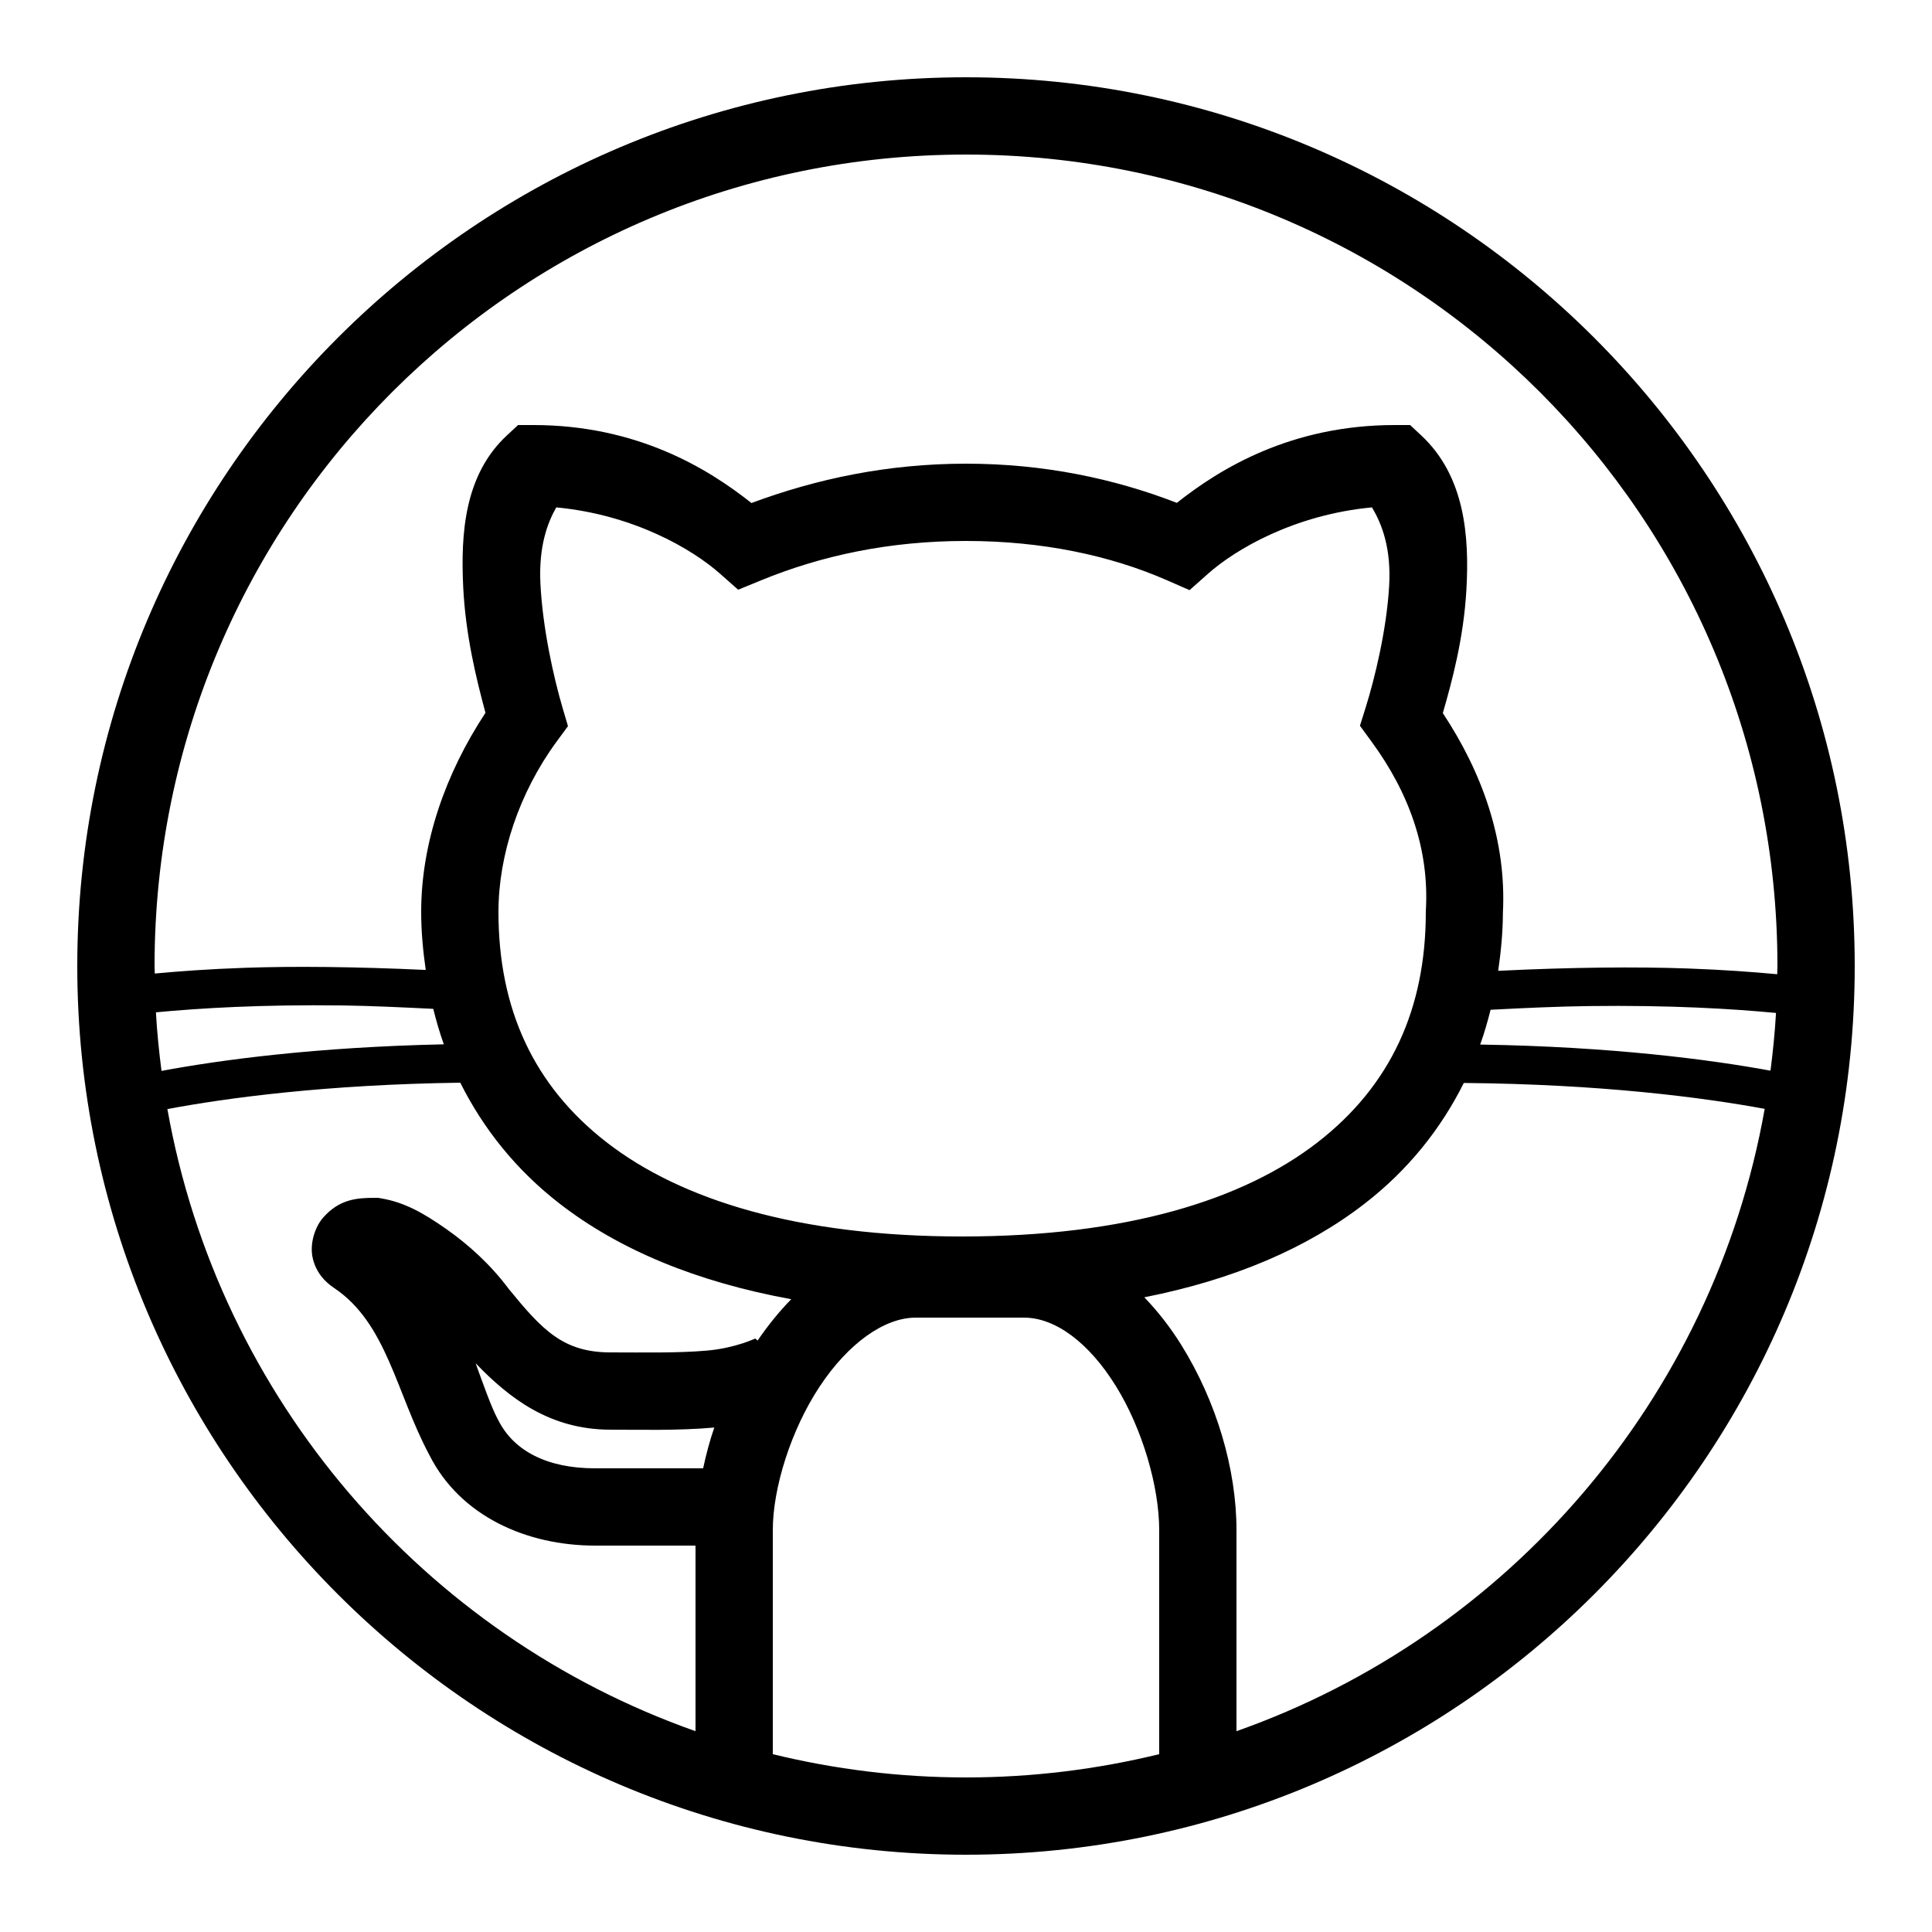
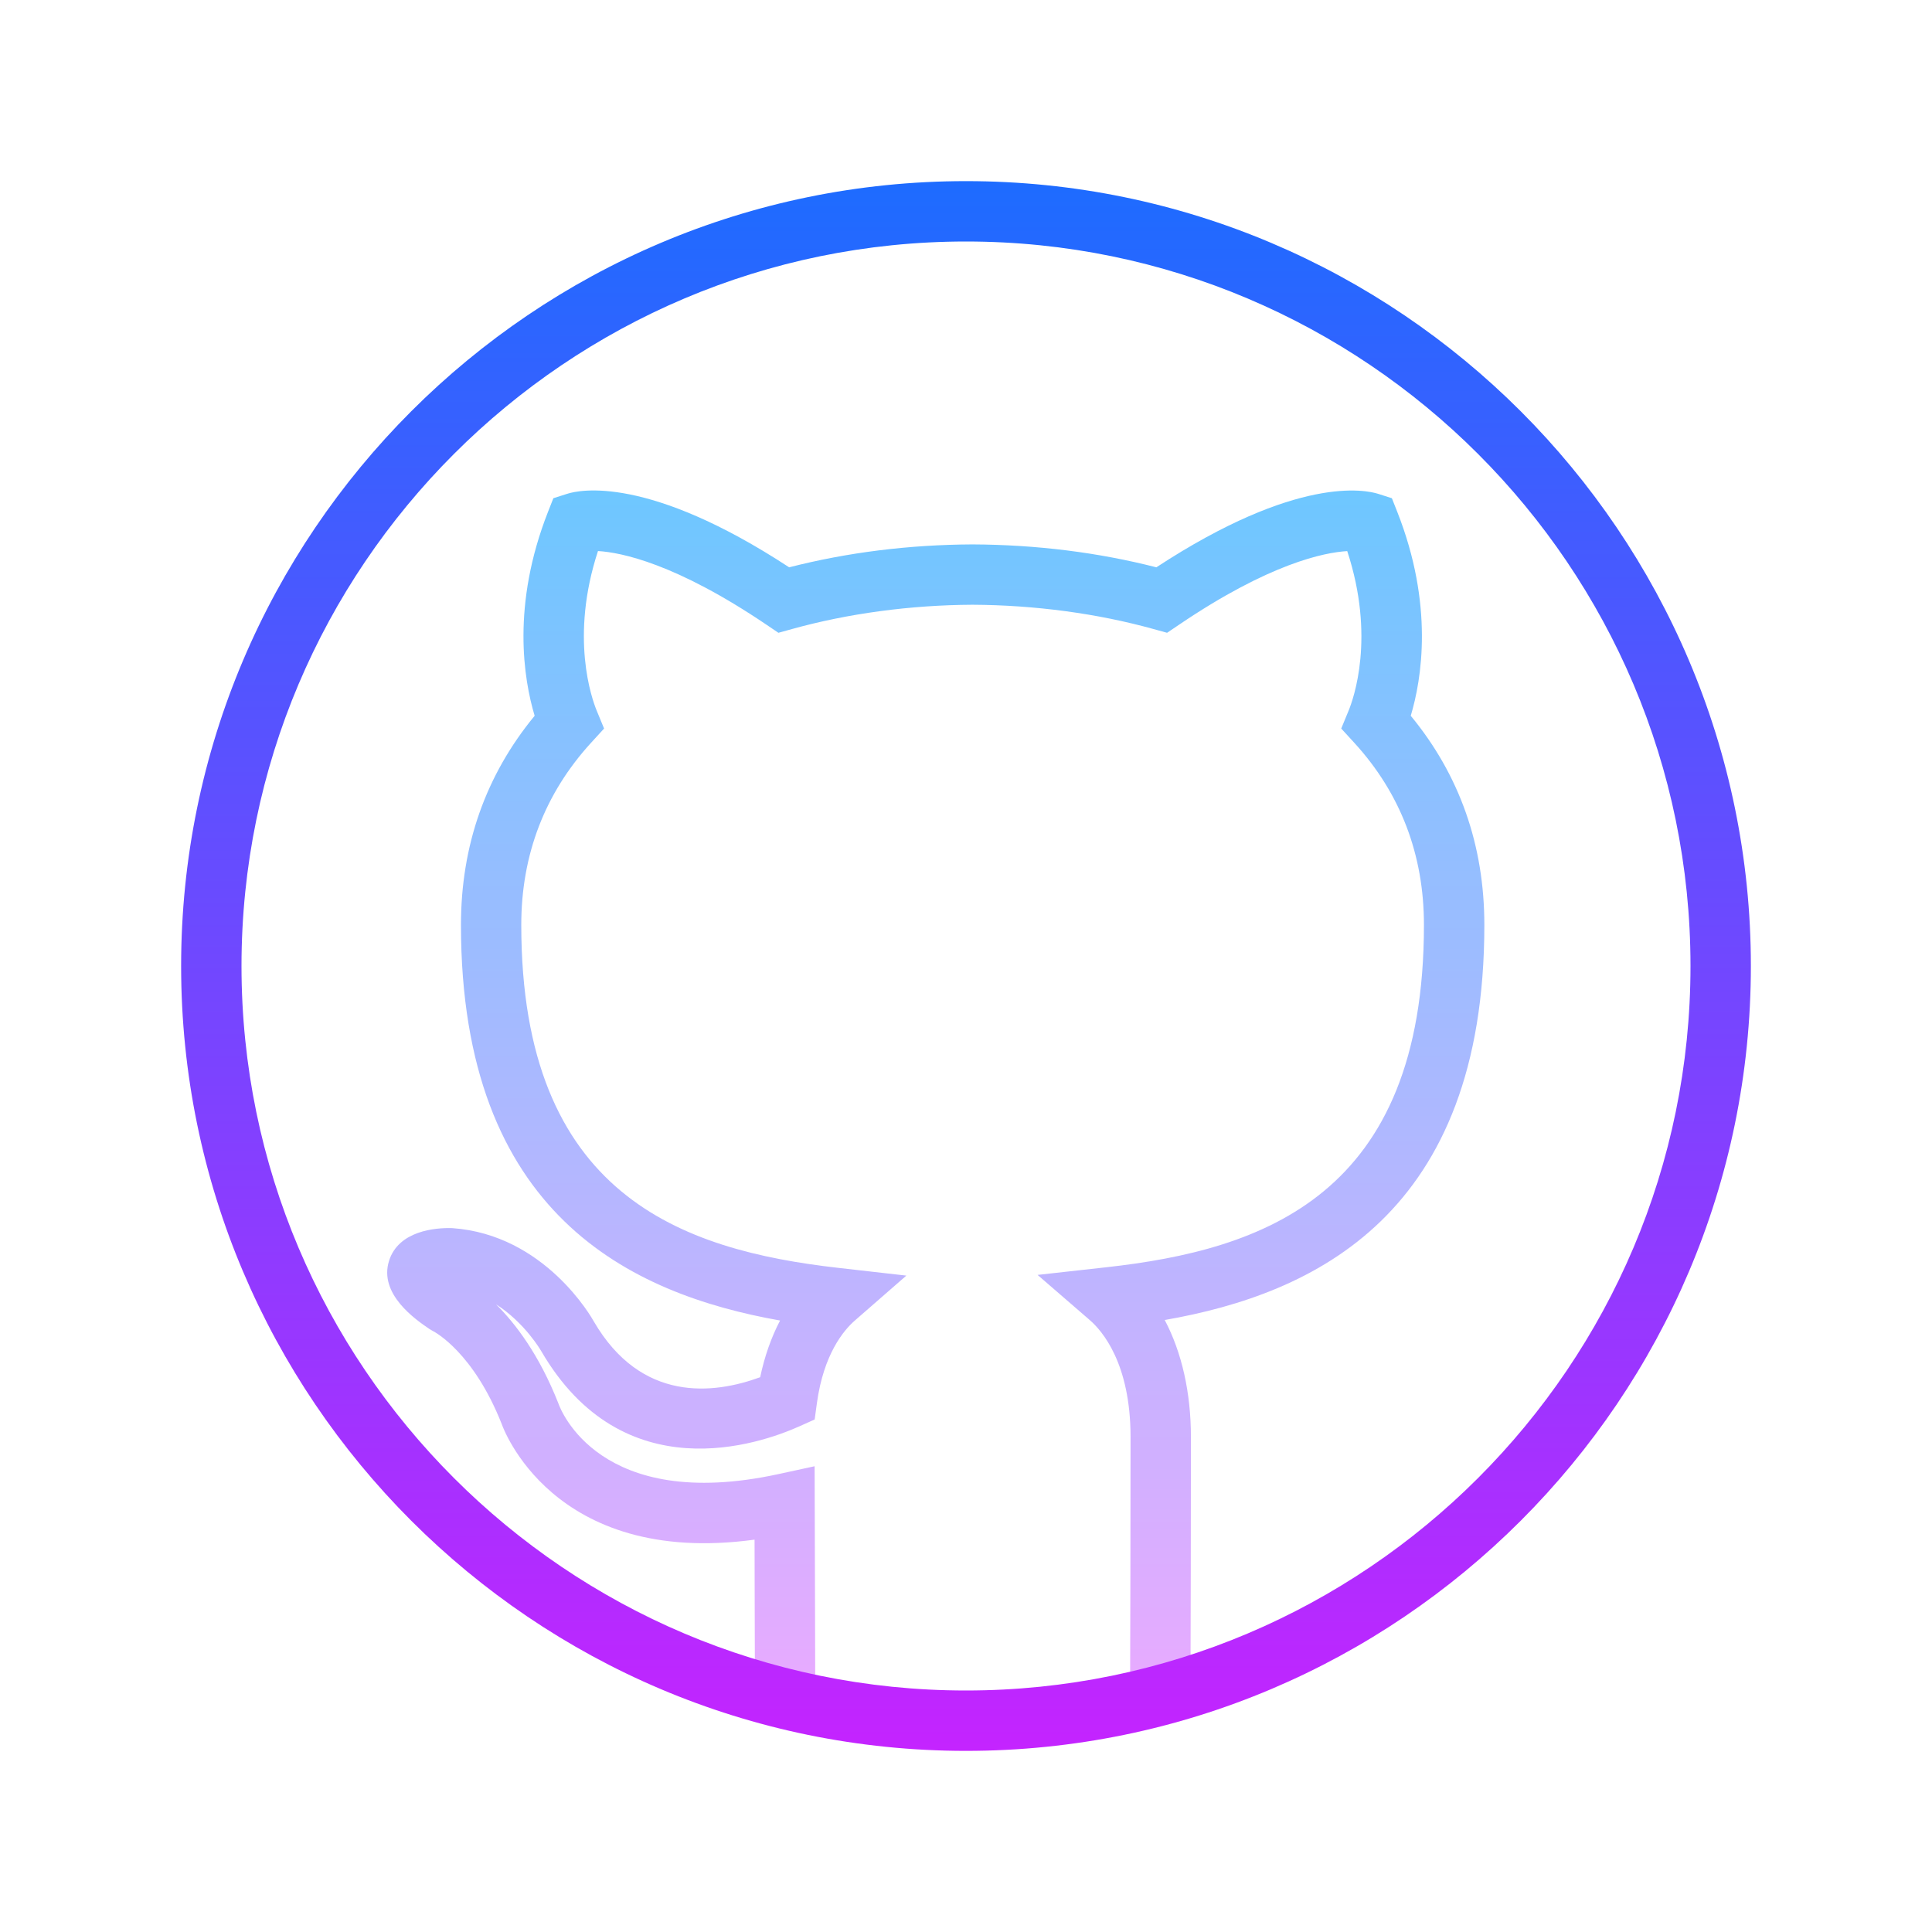
- <svg xmlns="http://www.w3.org/2000/svg" fill="#000000" viewBox="0 0 50 50" width="50px" height="50px">
-   <path d="M 25 2 C 12.311 2 2 12.311 2 25 C 2 37.689 12.311 48 25 48 C 37.689 48 48 37.689 48 25 C 48 12.311 37.689 2 25 2 z M 25 4 C 36.607 4 46 13.393 46 25 C 46 25.071 45.995 25.142 45.994 25.213 C 45.355 25.154 44.616 25.098 43.676 25.064 C 42.347 25.017 40.672 25.031 38.773 25.125 C 38.844 24.635 38.893 24.137 38.895 23.627 C 38.991 21.754 38.363 20.002 37.34 18.455 C 37.587 17.601 37.877 16.515 37.949 15.283 C 38.032 13.879 37.911 12.322 36.783 11.27 L 36.494 11 L 36.1 11 C 33.417 11 31.58 12.123 30.457 13.014 C 28.836 12.386 27.012 12 25 12 C 22.976 12 21.136 12.391 19.447 13.018 C 18.325 12.127 16.487 11 13.801 11 L 13.408 11 L 13.119 11.268 C 12.021 12.287 11.92 13.802 11.988 15.199 C 12.049 16.432 12.322 17.552 12.564 18.447 C 11.524 20.025 10.9 21.822 10.9 23.6 C 10.9 24.111 10.948 24.61 11.018 25.102 C 9.212 25.018 7.602 25.002 6.324 25.047 C 5.385 25.08 4.645 25.136 4.006 25.195 C 4.005 25.13 4 25.065 4 25 C 4 13.393 13.393 4 25 4 z M 14.396 13.131 C 16.414 13.322 17.932 14.223 18.635 14.848 L 19.104 15.262 L 19.682 15.025 C 21.263 14.374 23.027 14 25 14 C 26.973 14 28.737 14.376 30.199 15.016 L 30.785 15.273 L 31.264 14.848 C 31.967 14.223 33.487 13.322 35.506 13.131 C 35.774 13.576 36.007 14.209 35.951 15.166 C 35.884 16.312 35.577 17.56 35.346 18.301 L 35.195 18.783 L 35.494 19.191 C 36.484 20.541 36.988 22.001 36.902 23.545 L 36.9 23.572 L 36.9 23.6 C 36.9 26.095 36.002 28.092 34.088 29.572 C 32.174 31.052 29.153 32 24.9 32 C 20.648 32 17.625 31.052 15.711 29.572 C 13.797 28.092 12.9 26.095 12.9 23.6 C 12.9 22.135 13.429 20.524 14.406 19.191 L 14.699 18.793 L 14.559 18.318 C 14.327 17.53 14.043 16.254 13.986 15.102 C 13.939 14.143 14.166 13.537 14.396 13.131 z M 8.885 26.021 C 9.591 26.031 10.401 26.069 11.213 26.109 C 11.29 26.421 11.379 26.728 11.486 27.027 C 8.179 27.097 5.705 27.43 4.18 27.715 C 4.115 27.214 4.064 26.71 4.035 26.199 C 5.162 26.092 6.751 25.994 8.885 26.021 z M 41.115 26.037 C 43.248 26.01 44.836 26.108 45.963 26.215 C 45.934 26.718 45.884 27.216 45.82 27.709 C 44.241 27.419 41.7 27.087 38.307 27.033 C 38.412 26.74 38.5 26.438 38.576 26.133 C 39.471 26.085 40.345 26.047 41.115 26.037 z M 11.912 28.02 C 12.509 29.215 13.362 30.283 14.488 31.154 C 16.029 32.346 18.032 33.178 20.477 33.623 C 20.157 33.952 19.866 34.313 19.607 34.693 L 19.547 34.641 C 19.552 34.634 19.05 34.886 18.299 34.953 C 17.548 35.02 16.622 35 15.801 35 C 14.576 35 14.036 34.421 13.174 33.367 C 12.696 32.724 12.114 32.202 11.549 31.807 C 10.97 31.401 10.476 31.116 9.865 31.014 L 9.783 31 L 9.699 31 C 9.233 31 8.781 31.034 8.359 31.516 C 8.149 31.757 8.003 32.203 8.098 32.58 C 8.192 32.958 8.431 33.19 8.645 33.332 C 10.011 34.243 10.253 36.047 11.109 37.65 C 11.909 39.244 13.636 40 15.4 40 L 18 40 L 18 44.803 C 10.968 42.321 5.665 36.205 4.332 28.703 C 5.863 28.415 8.427 28.068 11.912 28.02 z M 37.883 28.027 C 41.446 28.058 44.081 28.404 45.67 28.697 C 44.339 36.202 39.034 42.32 32 44.803 L 32 39.6 C 32 38.015 31.48 36.268 30.574 34.811 C 30.299 34.368 29.976 33.95 29.615 33.574 C 31.93 33.117 33.832 32.299 35.312 31.154 C 36.437 30.285 37.288 29.22 37.883 28.027 z M 23.699 34.1 L 26.5 34.1 C 27.313 34.1 28.18 34.747 28.875 35.865 C 29.57 36.983 30 38.484 30 39.6 L 30 45.398 C 28.397 45.789 26.724 46 25 46 C 23.276 46 21.603 45.789 20 45.398 L 20 39.6 C 20 38.509 20.468 37.011 21.209 35.889 C 21.95 34.766 22.886 34.1 23.699 34.1 z M 12.309 35.281 C 13.174 36.179 14.223 37 15.801 37 C 16.58 37 17.552 37.028 18.477 36.945 C 18.48 36.945 18.483 36.944 18.486 36.943 C 18.365 37.293 18.274 37.646 18.197 38 L 15.4 38 C 14.167 38 13.296 37.554 12.895 36.752 L 12.887 36.738 L 12.881 36.727 C 12.716 36.421 12.501 35.811 12.309 35.281 z" />
+ <svg xmlns="http://www.w3.org/2000/svg" viewBox="0 0 64 64" width="25px" height="25px">
+   <linearGradient id="KpzH_ttTMIjq8dhx1zD2pa" x1="30.999" x2="30.999" y1="16" y2="55.342" gradientUnits="userSpaceOnUse" spreadMethod="reflect">
+     <stop offset="0" stop-color="#6dc7ff" />
+     <stop offset="1" stop-color="#e6abff" />
+   </linearGradient>
+   <path fill="url(#KpzH_ttTMIjq8dhx1zD2pa)" d="M25.008,56.007c-0.003-0.368-0.006-1.962-0.009-3.454l-0.003-1.55 c-6.729,0.915-8.358-3.78-8.376-3.83c-0.934-2.368-2.211-3.045-2.266-3.073l-0.124-0.072c-0.463-0.316-1.691-1.157-1.342-2.263 c0.315-0.997,1.536-1.1,2.091-1.082c3.074,0.215,4.63,2.978,4.694,3.095c1.569,2.689,3.964,2.411,5.509,1.844 c0.144-0.688,0.367-1.32,0.659-1.878C20.885,42.865,15.27,40.229,15.27,30.64c0-2.633,0.82-4.96,2.441-6.929 c-0.362-1.206-0.774-3.666,0.446-6.765l0.174-0.442l0.452-0.144c0.416-0.137,2.688-0.624,7.359,2.433 c1.928-0.494,3.969-0.749,6.074-0.759c2.115,0.01,4.158,0.265,6.09,0.759c4.667-3.058,6.934-2.565,7.351-2.433l0.451,0.145 l0.174,0.44c1.225,3.098,0.813,5.559,0.451,6.766c1.618,1.963,2.438,4.291,2.438,6.929c0,9.591-5.621,12.219-10.588,13.087 c0.563,1.065,0.868,2.402,0.868,3.878c0,1.683-0.007,7.204-0.015,8.402l-2-0.014c0.008-1.196,0.015-6.708,0.015-8.389 c0-2.442-0.943-3.522-1.35-3.874l-1.73-1.497l2.274-0.253c5.205-0.578,10.525-2.379,10.525-11.341c0-2.33-0.777-4.361-2.31-6.036 l-0.43-0.469l0.242-0.587c0.166-0.401,0.894-2.442-0.043-5.291c-0.758,0.045-2.568,0.402-5.584,2.447l-0.384,0.259l-0.445-0.123 c-1.863-0.518-3.938-0.796-6.001-0.806c-2.052,0.01-4.124,0.288-5.984,0.806l-0.445,0.123l-0.383-0.259 c-3.019-2.044-4.833-2.404-5.594-2.449c-0.935,2.851-0.206,4.892-0.04,5.293l0.242,0.587l-0.429,0.469 c-1.536,1.681-2.314,3.712-2.314,6.036c0,8.958,5.31,10.77,10.504,11.361l2.252,0.256l-1.708,1.49 c-0.372,0.325-1.03,1.112-1.254,2.727l-0.075,0.549l-0.506,0.227c-1.321,0.592-5.839,2.162-8.548-2.485 c-0.015-0.025-0.544-0.945-1.502-1.557c0.646,0.639,1.433,1.673,2.068,3.287c0.066,0.19,1.357,3.622,7.28,2.339l1.206-0.262 l0.012,3.978c0.003,1.487,0.006,3.076,0.009,3.444L25.008,56.007z" />
+   <linearGradient id="KpzH_ttTMIjq8dhx1zD2pb" x1="32" x2="32" y1="5" y2="59.167" gradientUnits="userSpaceOnUse" spreadMethod="reflect">
+     <stop offset="0" stop-color="#1a6dff" />
+     <stop offset="1" stop-color="#c822ff" />
+   </linearGradient>
+   <path fill="url(#KpzH_ttTMIjq8dhx1zD2pb)" d="M32,58C17.663,58,6,46.337,6,32S17.663,6,32,6s26,11.663,26,26S46.337,58,32,58z M32,8 C18.767,8,8,18.767,8,32s10.767,24,24,24s24-10.767,24-24S45.233,8,32,8z" />
</svg>
